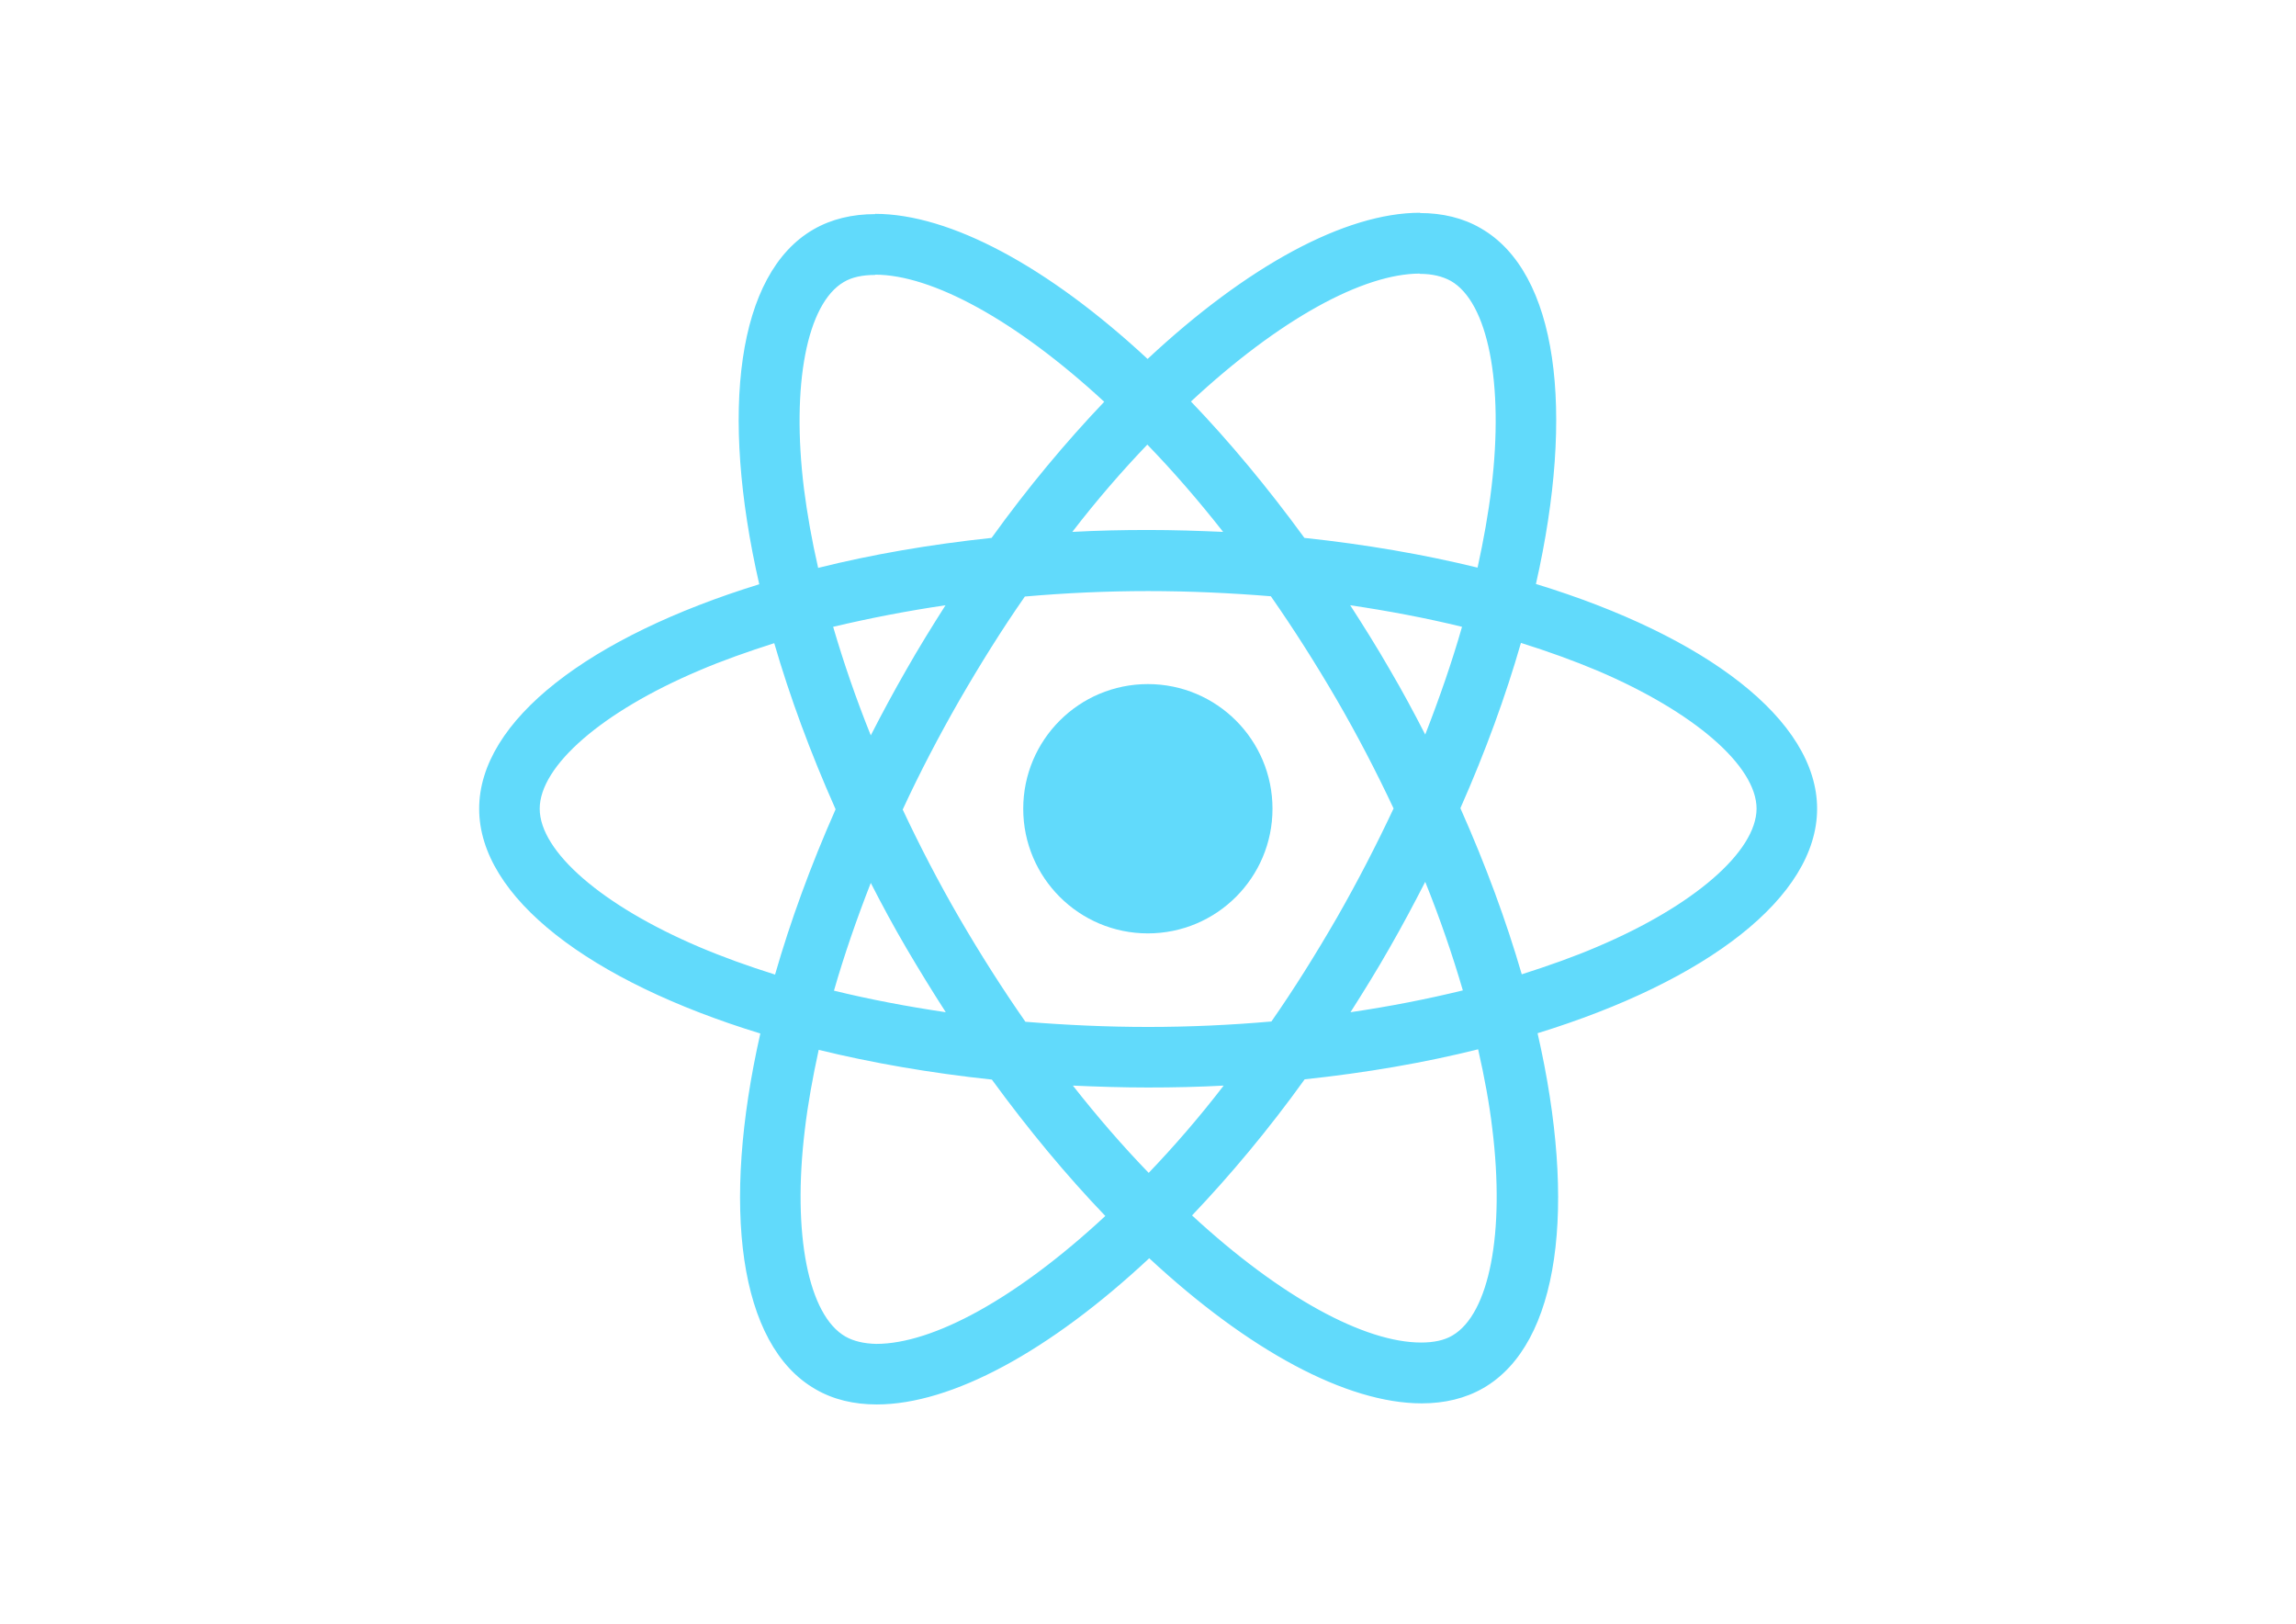
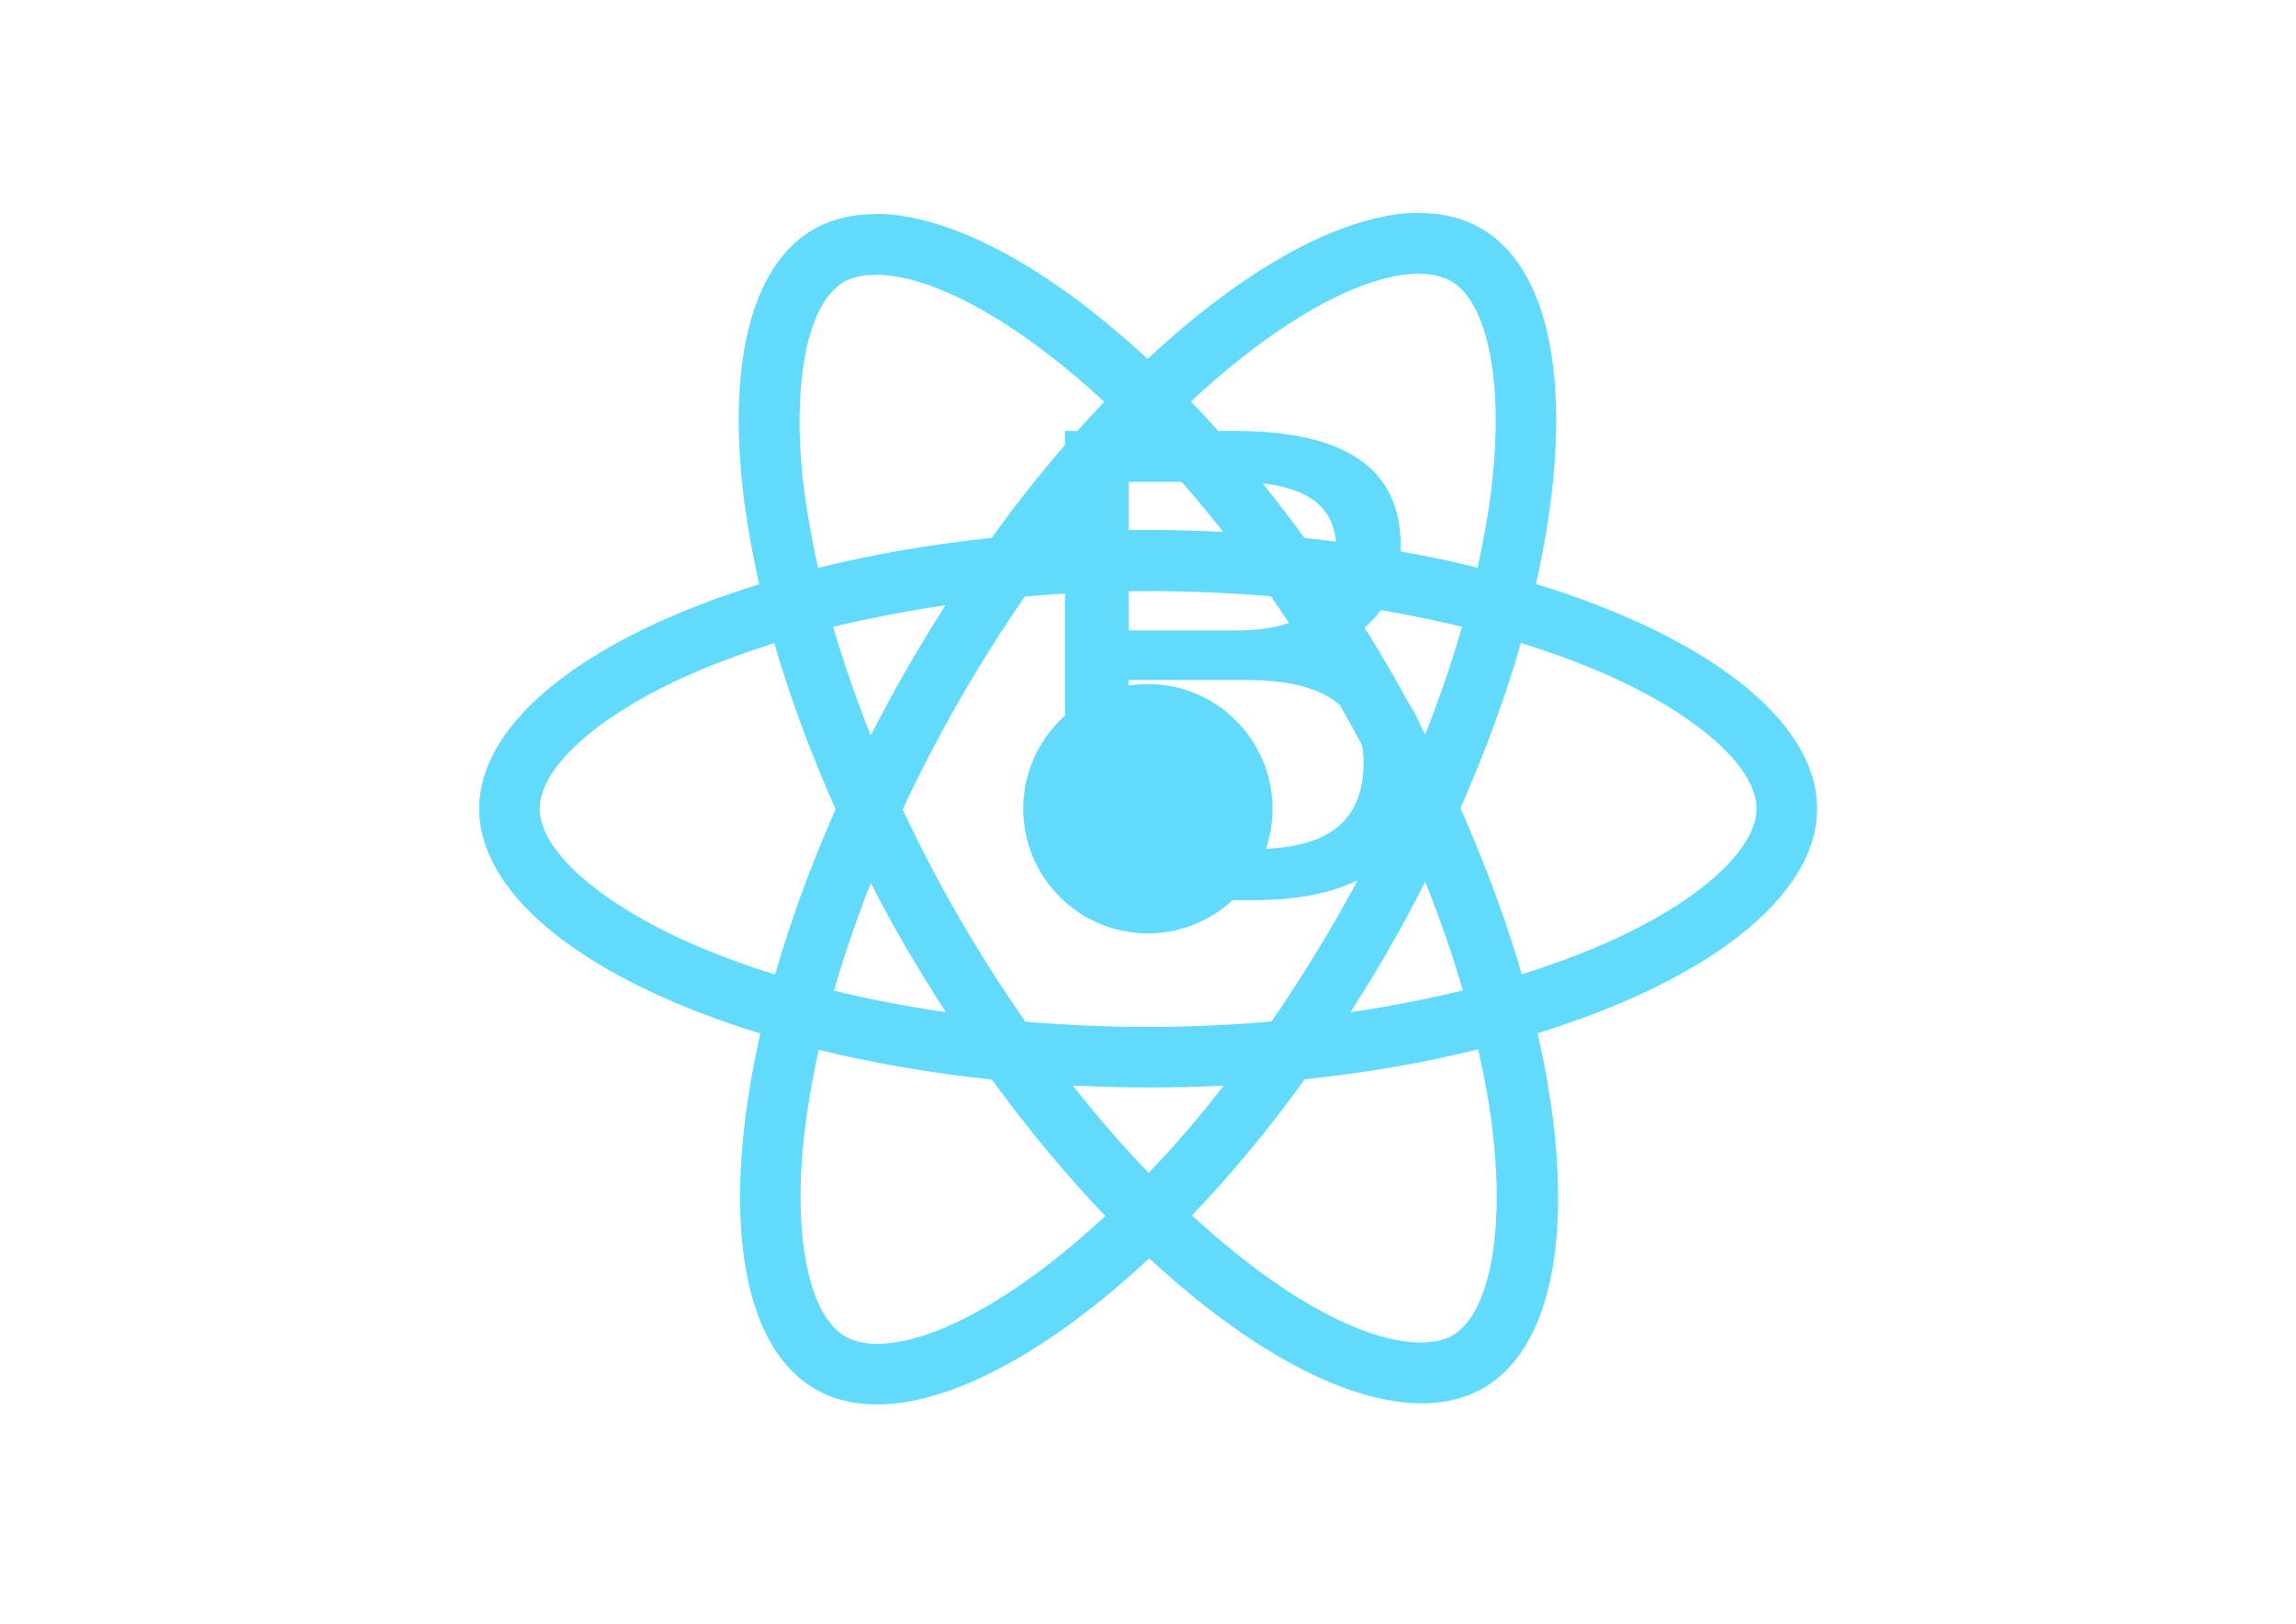
<svg xmlns="http://www.w3.org/2000/svg" viewBox="0 0 841.9 595.3">
  <g fill="#61DAFB">
    <path d="M666.3 296.5c0-32.5-40.7-63.3-103.1-82.4 14.4-63.6 8-114.2-20.2-130.4-6.5-3.8-14.1-5.6-22.4-5.6v22.3c4.6 0 8.3.9 11.4 2.6 13.6 7.8 19.5 37.5 14.9 75.7-1.1 9.4-2.9 19.3-5.1 29.4-19.6-4.8-41-8.5-63.5-10.9-13.5-18.5-27.5-35.3-41.6-50 32.6-30.3 63.2-46.9 84-46.9V78c-27.5 0-63.5 19.6-99.9 53.6-36.4-33.8-72.4-53.2-99.9-53.2v22.3c20.7 0 51.4 16.5 84 46.6-14 14.7-28 31.4-41.3 49.9-22.6 2.4-44 6.1-63.6 11-2.3-10-4-19.7-5.2-29-4.7-38.2 1.1-67.9 14.6-75.8 3-1.8 6.9-2.6 11.5-2.6V78.5c-8.4 0-16 1.8-22.6 5.6-28.1 16.2-34.4 66.7-19.9 130.1-62.2 19.2-102.7 49.9-102.7 82.3 0 32.5 40.7 63.3 103.1 82.4-14.4 63.6-8 114.2 20.2 130.4 6.5 3.8 14.1 5.6 22.5 5.6 27.5 0 63.5-19.6 99.9-53.6 36.4 33.8 72.4 53.2 99.9 53.2 8.4 0 16-1.8 22.6-5.6 28.1-16.2 34.4-66.7 19.9-130.1 62-19.1 102.5-49.9 102.5-82.3zm-130.2-66.7c-3.7 12.9-8.3 26.2-13.5 39.5-4.1-8-8.4-16-13.1-24-4.6-8-9.5-15.8-14.4-23.4 14.2 2.1 27.9 4.7 41 7.9zm-45.8 106.5c-7.8 13.5-15.8 26.3-24.1 38.2-14.9 1.3-30 2-45.2 2-15.1 0-30.2-.7-45-1.9-8.3-11.9-16.4-24.6-24.2-38-7.6-13.1-14.5-26.4-20.8-39.8 6.2-13.4 13.2-26.8 20.7-39.9 7.8-13.5 15.8-26.3 24.1-38.2 14.9-1.3 30-2 45.2-2 15.1 0 30.2.7 45 1.9 8.3 11.9 16.4 24.6 24.2 38 7.6 13.1 14.5 26.4 20.8 39.8-6.3 13.4-13.2 26.8-20.7 39.9zm32.3-13c5.4 13.4 10 26.8 13.8 39.8-13.1 3.2-26.9 5.9-41.2 8 4.9-7.7 9.8-15.6 14.4-23.7 4.6-8 8.9-16.1 13-24.1zM421.2 430c-9.3-9.6-18.6-20.3-27.8-32 9 .4 18.2.7 27.5.7 9.4 0 18.7-.2 27.8-.7-9 11.7-18.3 22.4-27.5 32zm-74.4-58.9c-14.2-2.1-27.9-4.7-41-7.9 3.7-12.9 8.3-26.2 13.5-39.5 4.1 8 8.4 16 13.1 24 4.7 8 9.5 15.8 14.4 23.4zM420.7 163c9.3 9.6 18.6 20.3 27.8 32-9-.4-18.2-.7-27.5-.7-9.4 0-18.7.2-27.8.7 9-11.7 18.3-22.4 27.5-32zm-74 58.9c-4.9 7.7-9.8 15.6-14.4 23.7-4.6 8-8.9 16-13 24-5.4-13.4-10-26.8-13.8-39.8 13.1-3.1 26.9-5.8 41.2-7.9zm-90.5 125.2c-35.4-15.1-58.3-34.9-58.3-50.6 0-15.7 22.9-35.6 58.3-50.6 8.6-3.7 18-7 27.7-10.1 5.7 19.6 13.2 40 22.5 60.9-9.2 20.8-16.6 41.1-22.2 60.6-9.9-3.1-19.3-6.5-28-10.2zM310 490c-13.6-7.8-19.5-37.5-14.9-75.7 1.1-9.4 2.9-19.3 5.1-29.4 19.6 4.8 41 8.5 63.5 10.9 13.5 18.5 27.5 35.3 41.6 50-32.6 30.3-63.2 46.9-84 46.9-4.5-.1-8.3-1-11.3-2.7zm237.2-76.2c4.7 38.2-1.1 67.9-14.6 75.8-3 1.8-6.9 2.6-11.5 2.6-20.7 0-51.4-16.5-84-46.6 14-14.7 28-31.4 41.3-49.9 22.6-2.4 44-6.1 63.6-11 2.3 10.1 4.1 19.8 5.2 29.1zm38.5-66.7c-8.6 3.7-18 7-27.7 10.1-5.7-19.6-13.2-40-22.5-60.9 9.2-20.8 16.6-41.1 22.2-60.6 9.9 3.1 19.3 6.5 28.1 10.2 35.4 15.1 58.3 34.9 58.3 50.6-.1 15.7-23 35.6-58.4 50.6zM320.8 78.4z" />
    <circle cx="420.9" cy="296.5" r="45.7" />
-     <path d="M520.5 78.1z" />
+     <text x="370" y="330" font-size="250" fill="#61DAFB" font-family="Arial, Helvetica, sans-serif">B</text>
  </g>
</svg>
